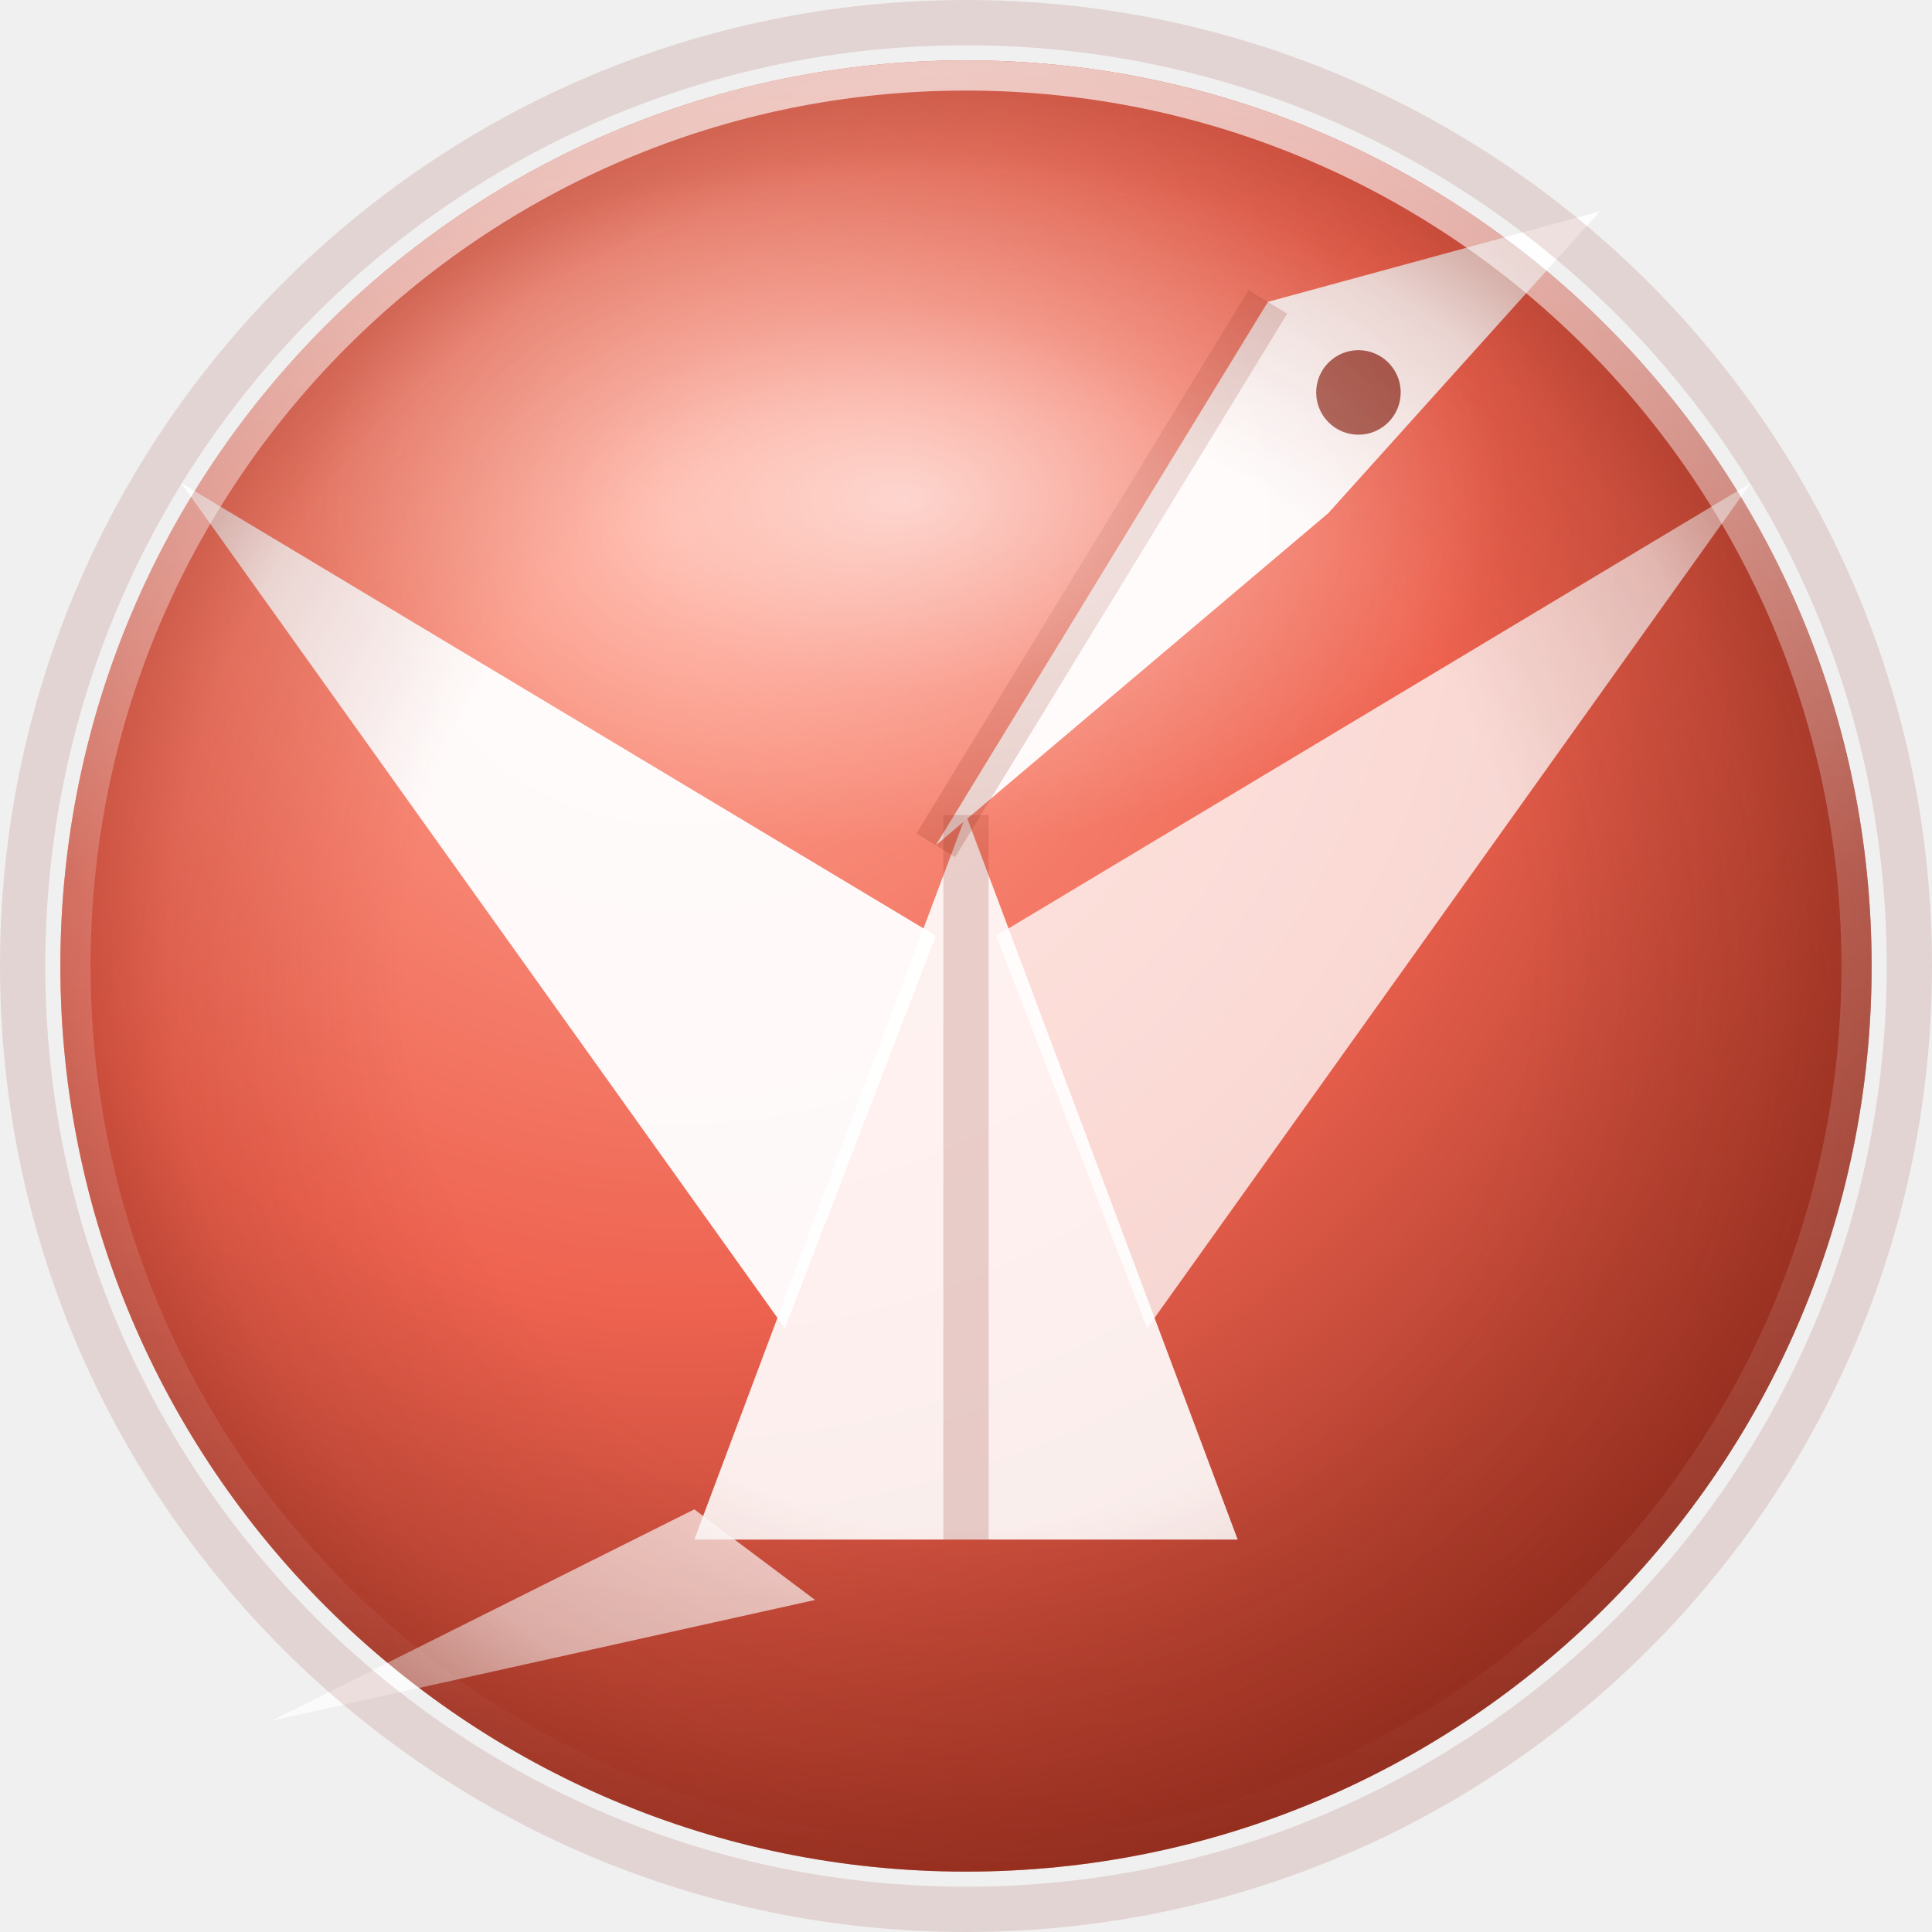
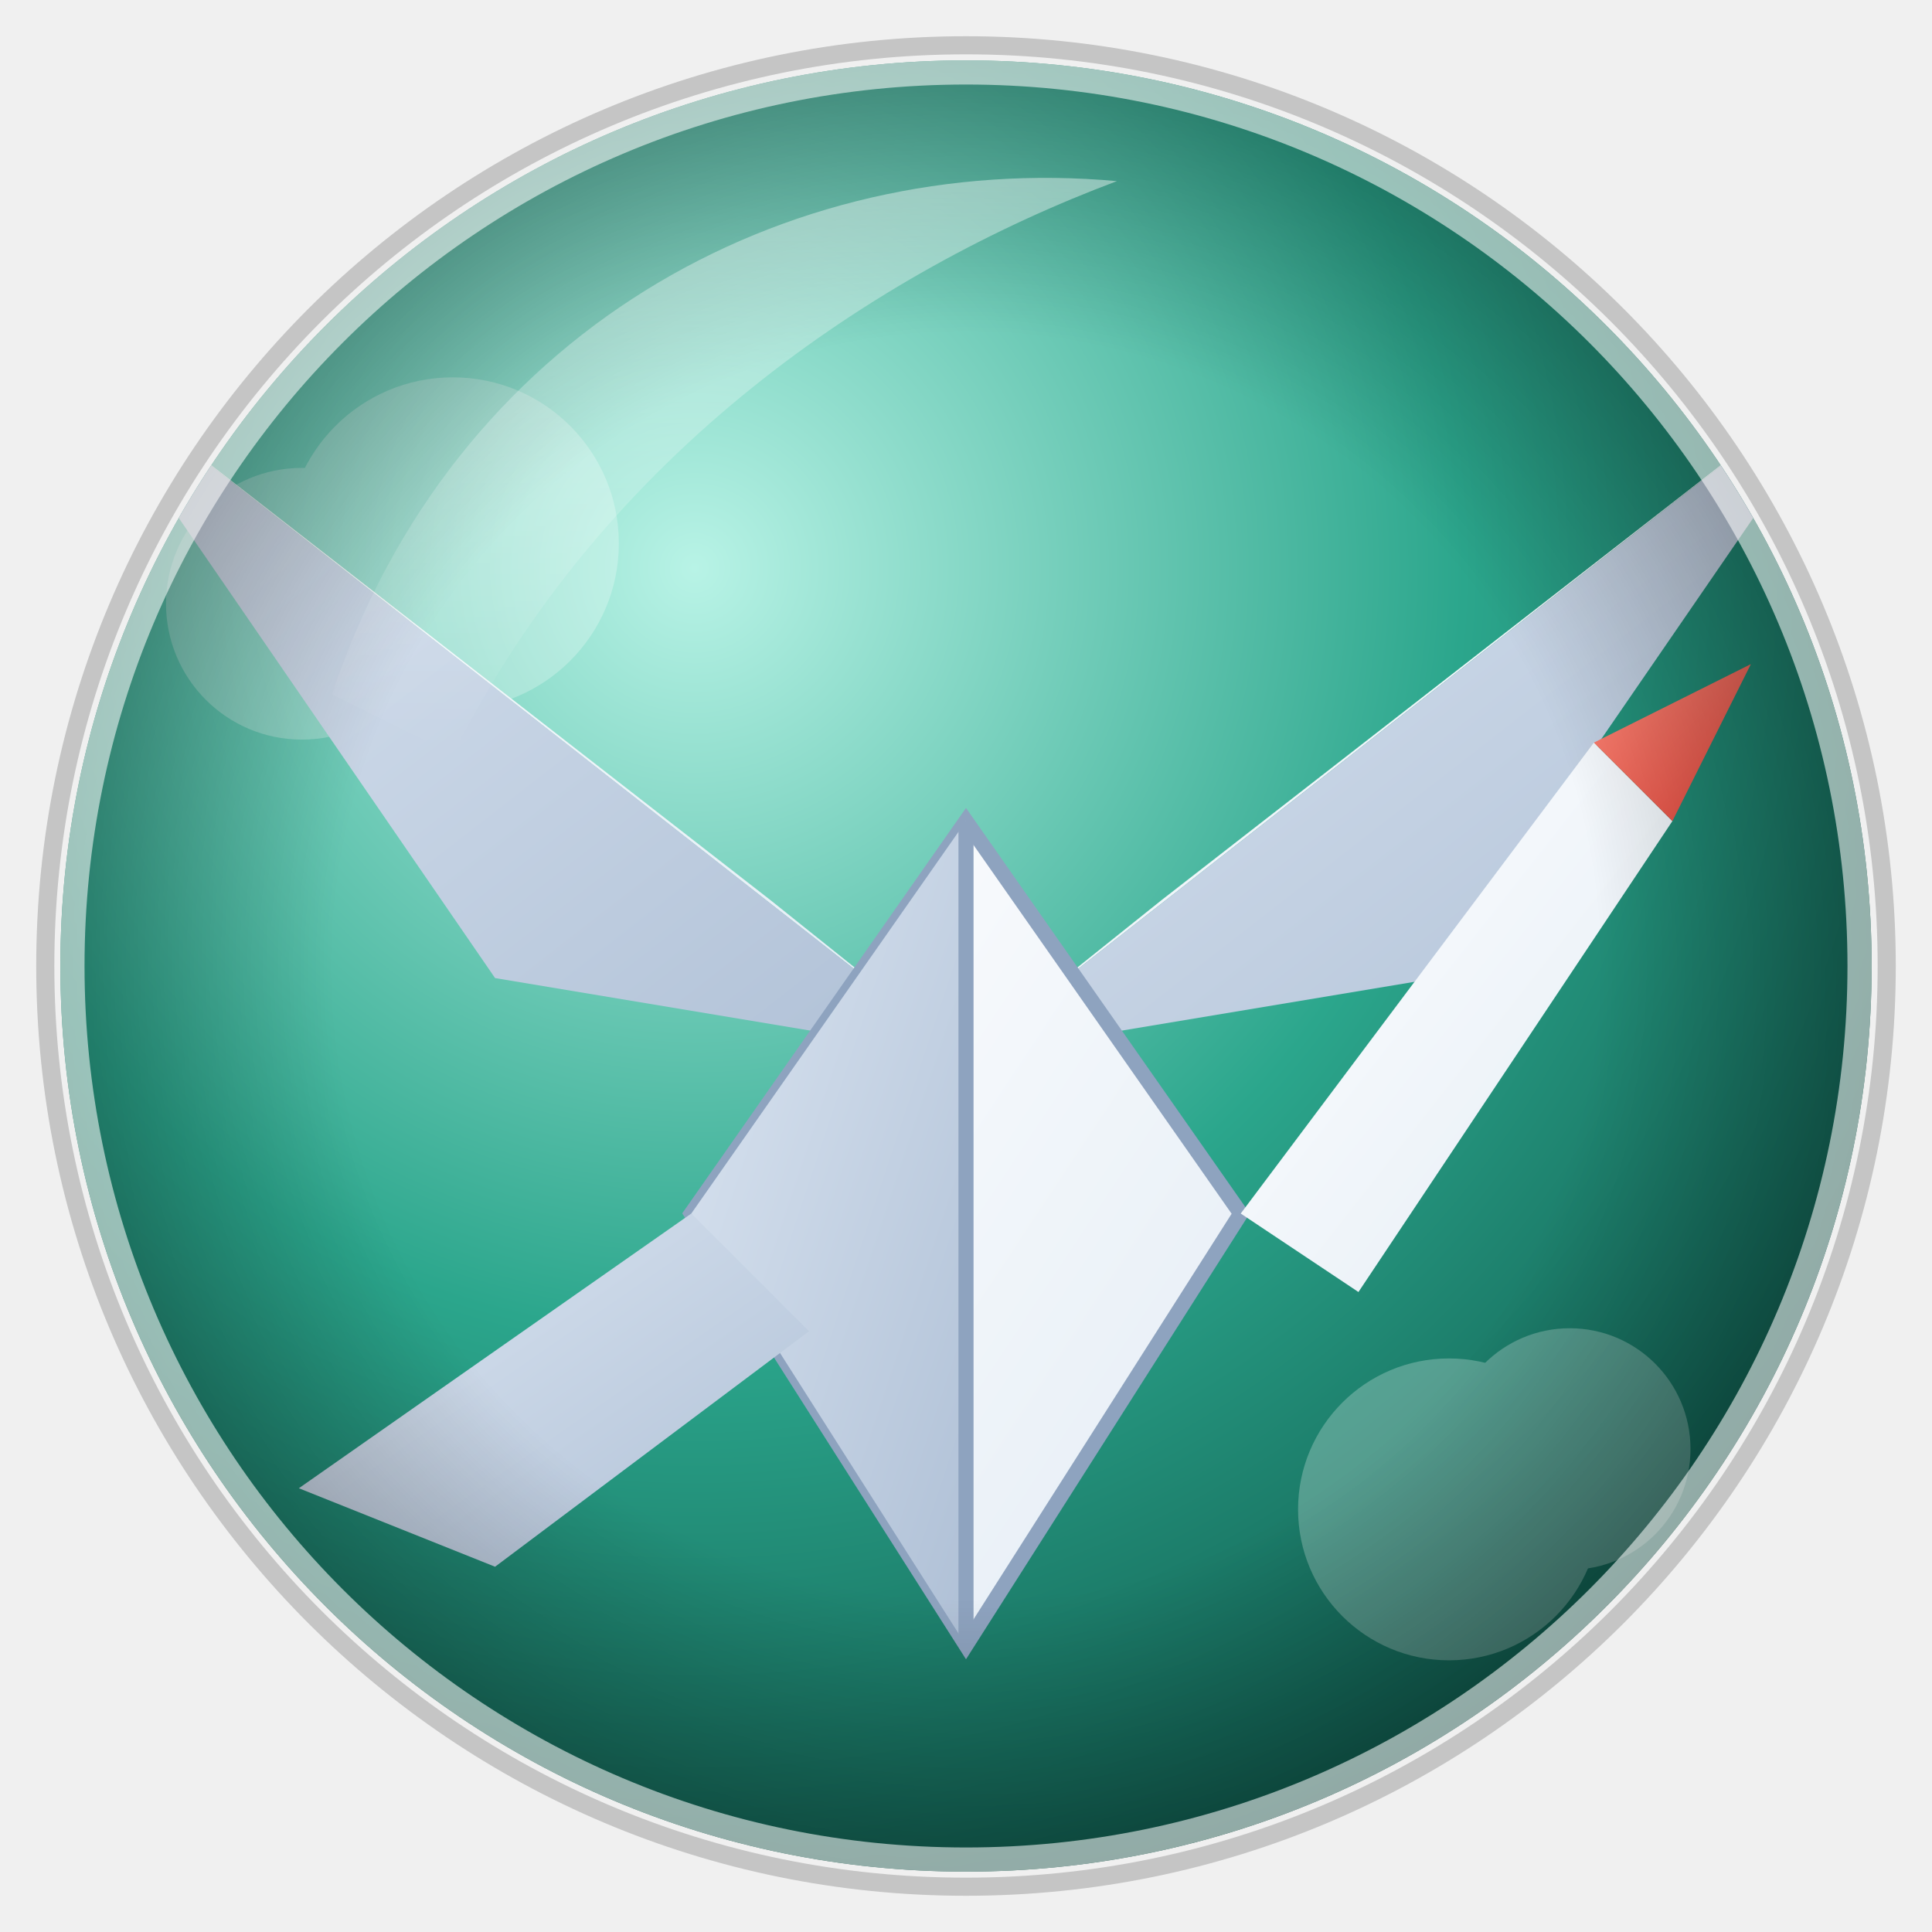
- <svg xmlns="http://www.w3.org/2000/svg" width="128" height="128" viewBox="0 0 128 128" fill="none">
+ <svg xmlns="http://www.w3.org/2000/svg" viewBox="0 0 128 128" fill="none">
  <defs>
-     <radialGradient id="aorigamib" cx="34%" cy="26%" r="82%">
-       <stop offset="0" stop-color="#FFA694" stop-opacity="1" />
-       <stop offset="0.52" stop-color="#EE6350" stop-opacity="1" />
-       <stop offset="1" stop-color="#8E2A1B" stop-opacity="1" />
+     <radialGradient id="orbg" cx=".35" cy=".28" r=".85">
+       <stop offset="0" stop-color="#B8F3E6" />
+       <stop offset=".5" stop-color="#2BA68C" />
+       <stop offset="1" stop-color="#0A4A40" />
    </radialGradient>
-     <radialGradient id="aorigamis" cx="50%" cy="50%" r="50%">
-       <stop offset="0.62" stop-color="#8E2A1B" stop-opacity="0" />
-       <stop offset="0.88" stop-color="#8E2A1B" stop-opacity="0.18" />
-       <stop offset="1" stop-color="#8E2A1B" stop-opacity="0.42" />
+     <linearGradient id="orpa" x1="0" y1="0" x2="1" y2="1">
+       <stop offset="0" stop-color="#FFFFFF" />
+       <stop offset="1" stop-color="#E3ECF5" />
+     </linearGradient>
+     <linearGradient id="orpb" x1="0" y1="0" x2="1" y2="1">
+       <stop offset="0" stop-color="#DCE6F2" />
+       <stop offset="1" stop-color="#AFC0D6" />
+     </linearGradient>
+     <linearGradient id="orpc" x1="0" y1="0" x2="1" y2="1">
+       <stop offset="0" stop-color="#FF8A7A" />
+       <stop offset="1" stop-color="#E0453A" />
+     </linearGradient>
+     <clipPath id="orclip">
+       <circle cx="64" cy="64" r="60" />
+     </clipPath>
+     <linearGradient id="orgloss" x1="0" y1="0" x2="0" y2="1">
+       <stop offset="0" stop-color="#fff" stop-opacity=".42" />
+       <stop offset="1" stop-color="#fff" stop-opacity="0" />
+     </linearGradient>
+     <radialGradient id="orvig" cx=".5" cy=".5" r=".5">
+       <stop offset=".7" stop-color="#000" stop-opacity="0" />
+       <stop offset="1" stop-color="#000" stop-opacity=".28" />
    </radialGradient>
-     <radialGradient id="aorigamig" cx="50%" cy="50%" r="50%">
-       <stop offset="0" stop-color="#FFFFFF" stop-opacity="0.62" />
-       <stop offset="0.55" stop-color="#FFFFFF" stop-opacity="0.2" />
-       <stop offset="1" stop-color="#FFFFFF" stop-opacity="0" />
-     </radialGradient>
-     <linearGradient id="aorigamir" x1="0%" y1="0%" x2="0%" y2="100%">
-       <stop offset="0" stop-color="#FFFFFF" stop-opacity="0.9" />
-       <stop offset="0.45" stop-color="#FFFFFF" stop-opacity="0.25" />
-       <stop offset="1" stop-color="#FFFFFF" stop-opacity="0" />
-     </linearGradient>
  </defs>
-   <circle cx="64" cy="64" r="60" fill="url(#aorigamib)" />
-   <g>
-     <path d="M46 100 L18 114 L54 106 Z" fill="#FFFFFF" fill-opacity=".7" />
-     <path class="orx-wing orx-wing--l" d="M62 62 L12 32 L52 88 Z" fill="#FFFFFF" fill-opacity=".96" />
-     <path class="orx-wing orx-wing--r" d="M66 62 L116 32 L76 88 Z" fill="#FFFFFF" fill-opacity=".76" />
-     <path d="M64 54 L82 102 L46 102 Z" fill="#FFFFFF" fill-opacity=".9" />
-     <path d="M62 56 L84 20 L106 14 L88 34 Z" fill="#FFFFFF" fill-opacity=".96" />
-     <path d="M62 56 L84 20" stroke="#8E2A1B" stroke-opacity=".2" stroke-width="3" />
-     <path d="M64 54 V102" stroke="#8E2A1B" stroke-opacity=".18" stroke-width="3" />
-     <circle cx="90" cy="26" r="2.8" fill="#8E2A1B" fill-opacity=".8" />
+   <circle cx="64" cy="64" r="60" fill="url(#orbg)" />
+   <g clip-path="url(#orclip)">
+     <g opacity=".25" fill="#fff">
+       <circle cx="20" cy="40" r="9" />
+       <circle cx="30" cy="36" r="11" />
+       <circle cx="104" cy="96" r="8" />
+       <circle cx="96" cy="100" r="10" />
+     </g>
+     <g class="orx-wing orx-wing--l">
+       <path d="M64.0 70.0 L4.2 23.2 L51.0 59.6 Z" fill="url(#orpa)" />
+       <path d="M64.0 70.0 L4.2 23.2 L32.8 64.8 Z" fill="url(#orpb)" />
+     </g>
+     <g class="orx-wing orx-wing--r">
+       <path d="M64.0 70.0 L123.8 23.2 L77.0 59.6 Z" fill="url(#orpa)" />
+       <path d="M64.0 70.0 L123.8 23.2 L95.2 64.8 Z" fill="url(#orpb)" />
+     </g>
+     <path d="M64.0 54.4 L82.2 80.4 L64.0 109.0 L45.8 80.4 Z" fill="url(#orpa)" stroke="#8EA3BF" stroke-width="1" />
+     <path d="M64.0 54.4 L64.0 109.0 L45.8 80.4 Z" fill="url(#orpb)" />
+     <path d="M45.8 80.4 L19.8 98.6 L32.8 103.8 L53.6 88.2 Z" fill="url(#orpb)" />
+     <path d="M82.2 80.4 L105.6 49.2 L110.8 54.4 L90.0 85.6 Z" fill="url(#orpa)" />
+     <path d="M105.6 49.2 L116.0 44.0 L110.8 54.4 Z" fill="url(#orpc)" />
+     <path d="M64.0 54.4 L64.0 109.0" stroke="#8EA3BF" stroke-width="1" />
+     <circle cx="64" cy="64" r="60" fill="url(#orvig)" />
  </g>
-   <circle cx="64" cy="64" r="60" fill="url(#aorigamis)" />
-   <ellipse cx="60" cy="33" rx="40" ry="23" fill="url(#aorigamig)" />
-   <circle cx="64" cy="64" r="59" stroke="url(#aorigamir)" stroke-width="2" opacity="0.75" />
-   <circle cx="64" cy="64" r="62.5" stroke="#8E2A1B" stroke-opacity="0.14" stroke-width="3" />
+   <path d="M22 46 C30 22 52 10 74 12 C58 18 40 30 30 50 Z" fill="url(#orgloss)" />
+   <circle cx="64" cy="64" r="59.2" fill="none" stroke="#fff" stroke-opacity=".55" stroke-width="1.6" />
+   <circle cx="64" cy="64" r="61" fill="none" stroke="#000" stroke-opacity=".18" stroke-width="1.2" />
</svg>
